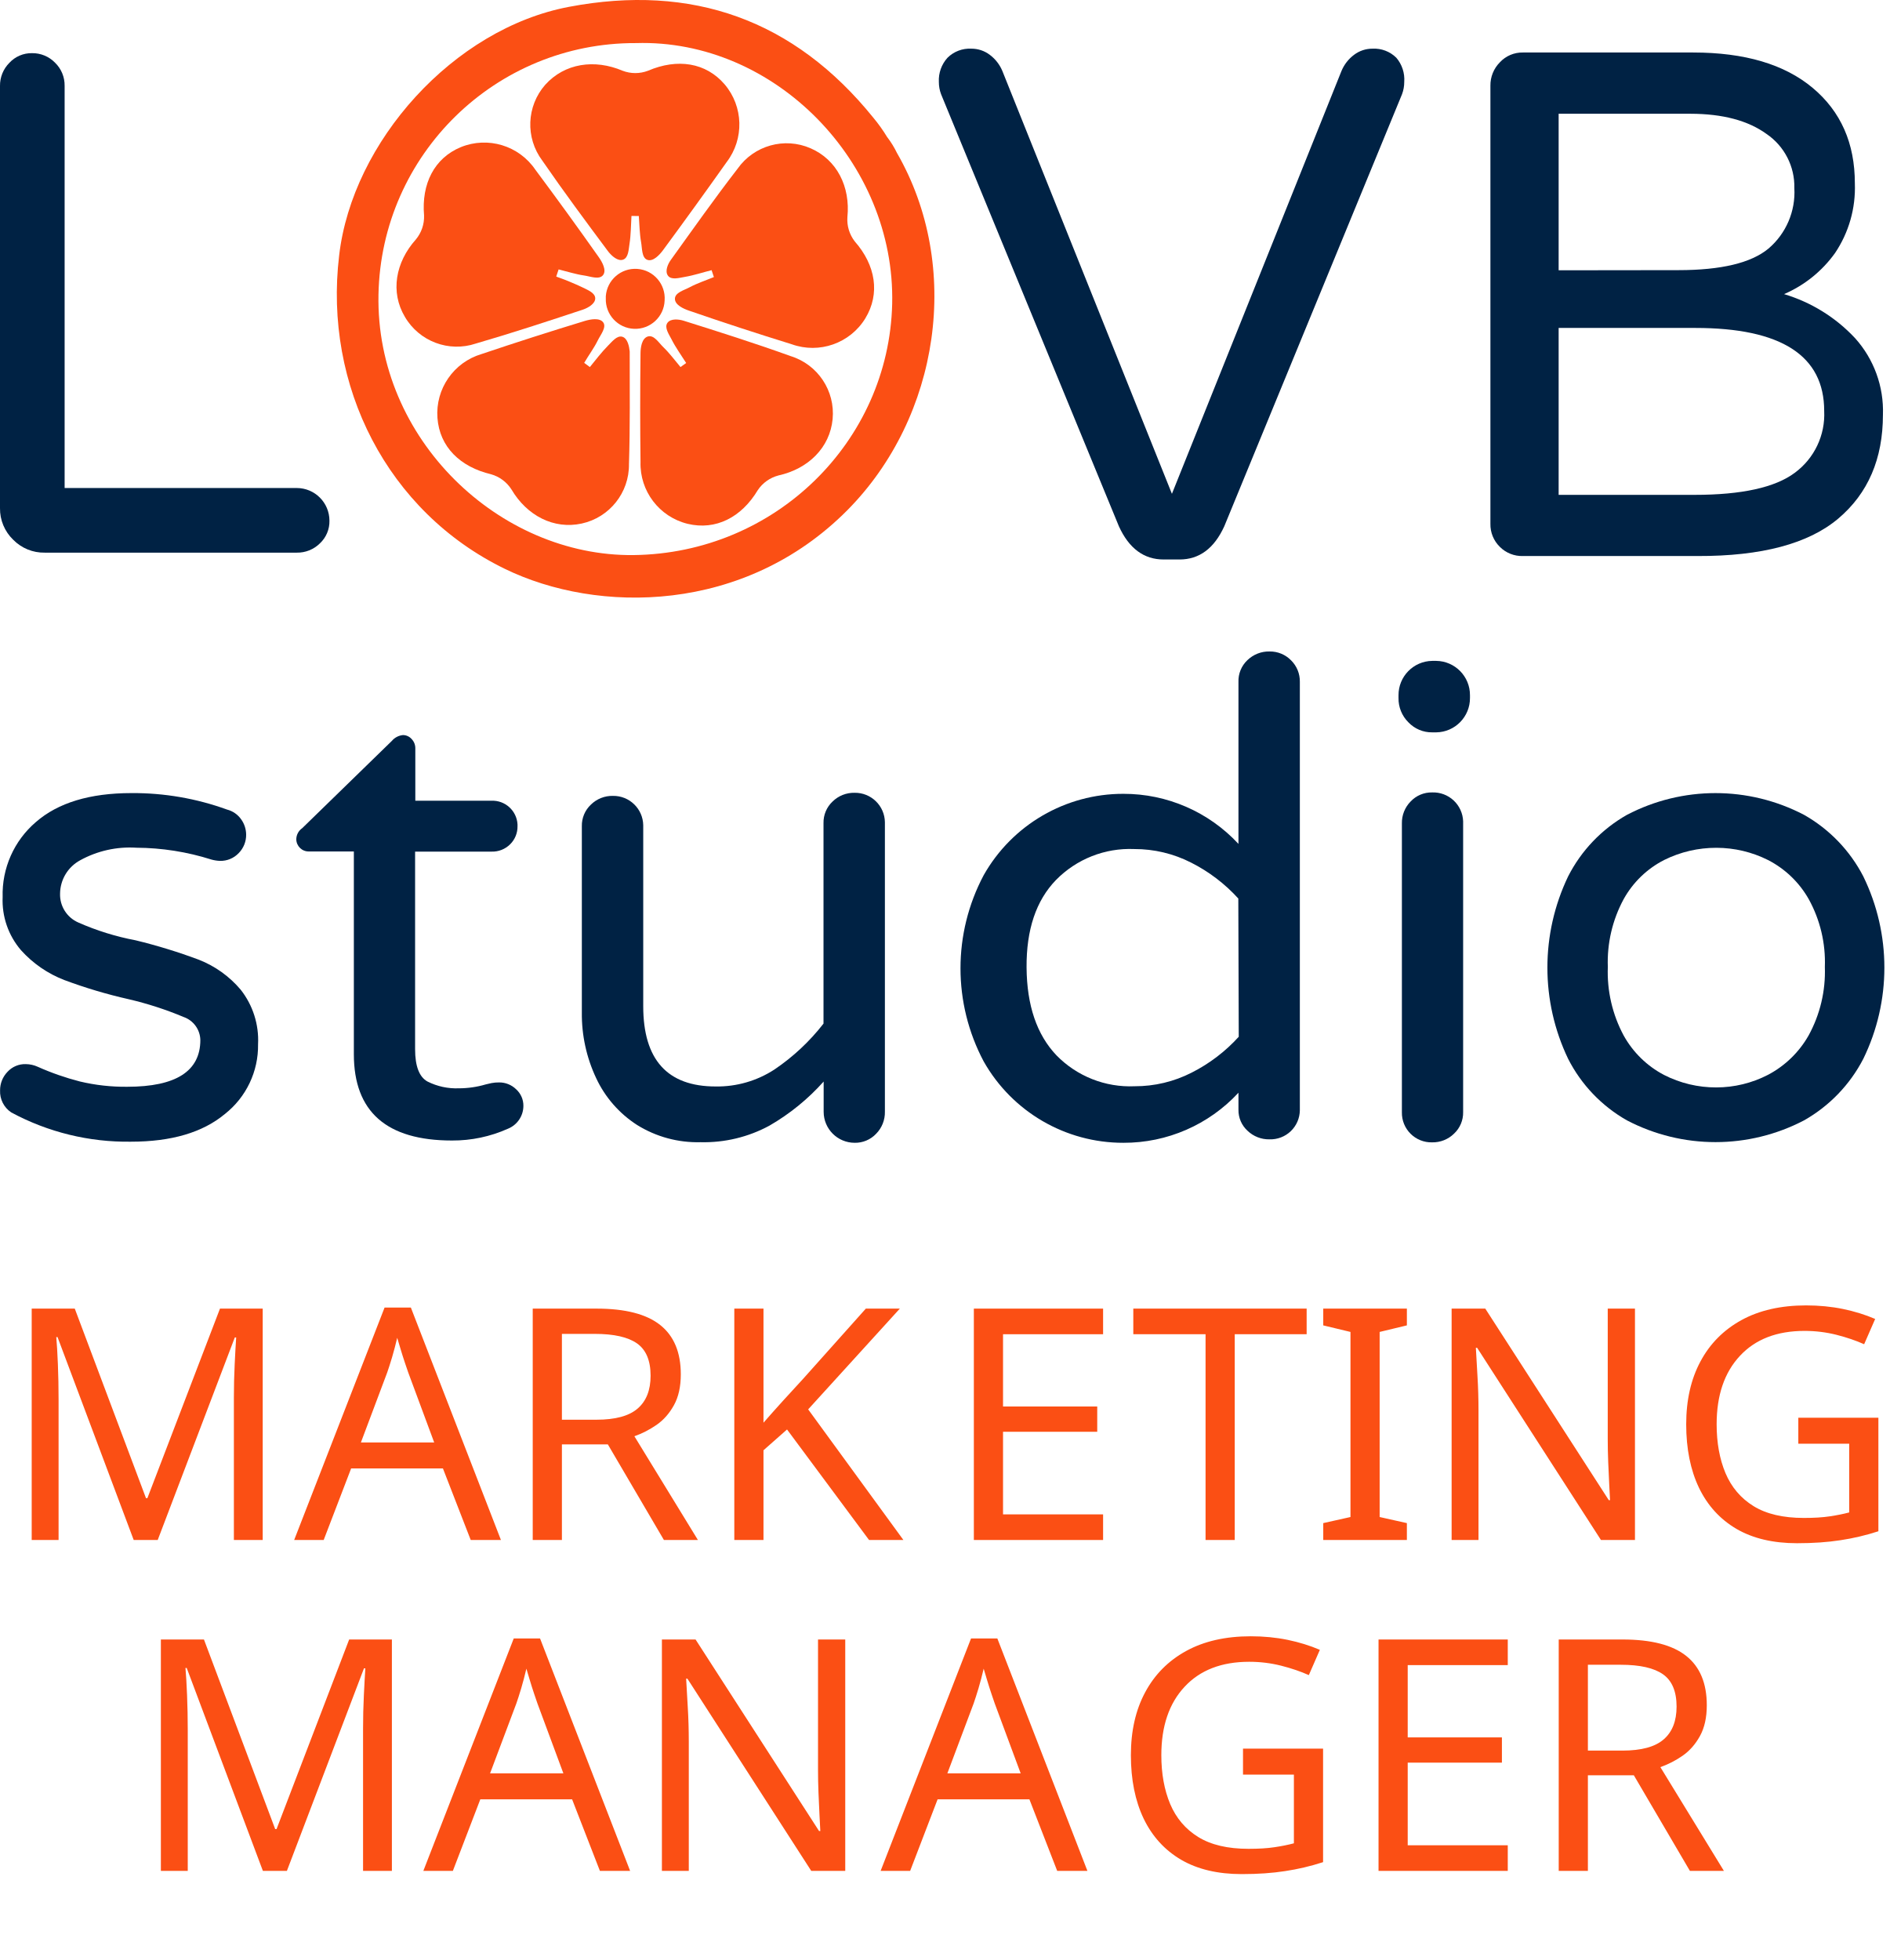
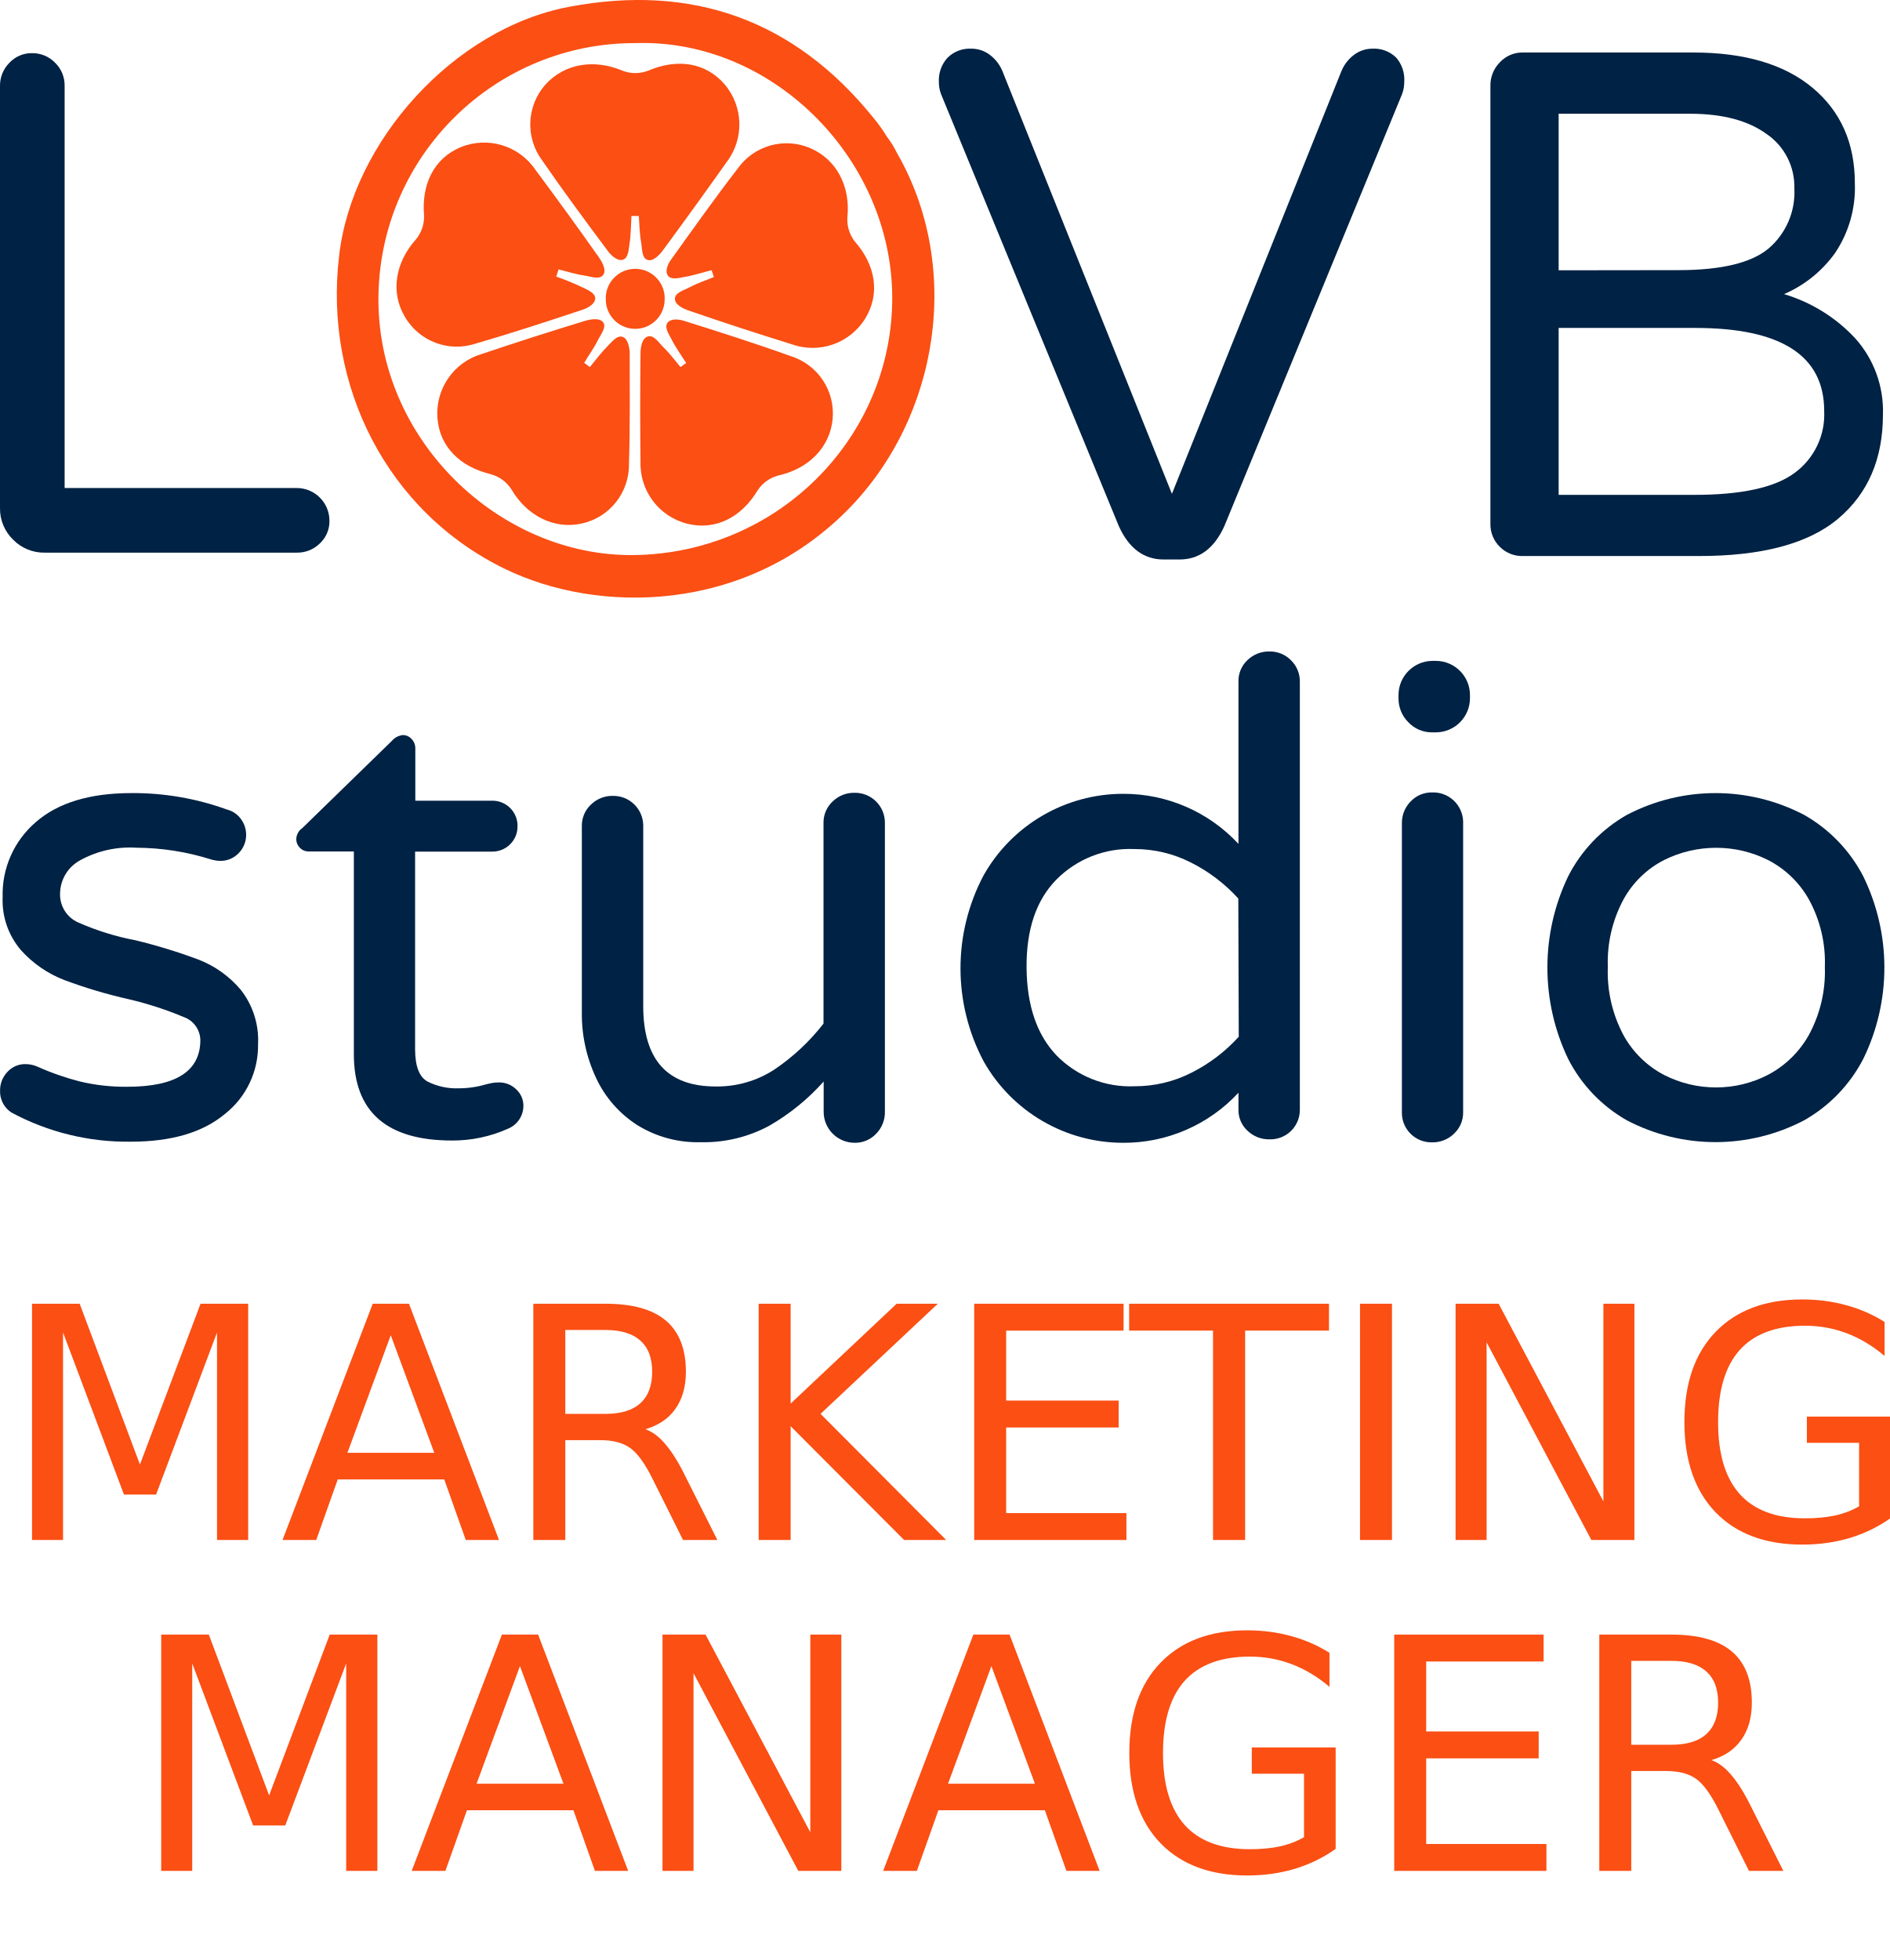
- <svg xmlns="http://www.w3.org/2000/svg" viewBox="0 0 257 266.56">
-   <defs>
-     <style>.cls-1{fill:#024;}.cls-2,.cls-3{fill:#fb4f14;}.cls-3{font-size:44.08px;font-family:Nunito-SemiBold, Nunito SemiBold;}.cls-4{letter-spacing:-0.01em;}.cls-5{letter-spacing:-0.02em;}</style>
+ <svg xmlns="http://www.w3.org/2000/svg" viewBox="0 0 257 266.56" version="1.1" id="svg3901">
+   <defs id="defs3847">
+     <style id="style3845">.cls-1{fill:#024;}.cls-2,.cls-3{fill:#fb4f14;}.cls-3{font-size:44.08px;font-family:Nunito-SemiBold, Nunito SemiBold;}.cls-4{letter-spacing:-0.01em;}.cls-5{letter-spacing:-0.02em;}</style>
  </defs>
  <g id="Capa_2" data-name="Capa 2">
    <g id="Capa_1-2" data-name="Capa 1">
      <g id="Capa_2-2" data-name="Capa 2">
        <g id="negro">
-           <path class="cls-1" d="M1.53,151.29a3.42,3.42,0,0,1-1.52-3,3.59,3.59,0,0,1,1-2.51,3.24,3.24,0,0,1,2.51-1.06,4,4,0,0,1,1.61.36,36,36,0,0,0,5.73,2,26.58,26.58,0,0,0,6.45.72q9.94,0,9.94-6.36a3.39,3.39,0,0,0-2.28-3.13,46.7,46.7,0,0,0-7.48-2.42,67.4,67.4,0,0,1-8.73-2.6,15.33,15.33,0,0,1-5.91-4.07A10.38,10.38,0,0,1,.36,122,12.92,12.92,0,0,1,4.88,111.8q4.52-3.94,13-3.94a37.36,37.36,0,0,1,13,2.24,3.36,3.36,0,0,1,1.93,1.34,3.61,3.61,0,0,1,.67,2.06,3.51,3.51,0,0,1-1,2.51,3.39,3.39,0,0,1-2.55,1.07,5,5,0,0,1-1.17-.18,34.33,34.33,0,0,0-10.21-1.61A14,14,0,0,0,10.9,117a5.21,5.21,0,0,0-2.73,4.52,4.14,4.14,0,0,0,2.48,3.94,35.62,35.62,0,0,0,7.79,2.42,75,75,0,0,1,8.6,2.64,14.24,14.24,0,0,1,5.69,4.07,11.08,11.08,0,0,1,2.37,7.43,11.83,11.83,0,0,1-4.52,9.49q-4.52,3.76-12.76,3.76A33.32,33.32,0,0,1,1.53,151.29Z" />
-           <path class="cls-1" d="M48.13,143.37V115.8H42a1.68,1.68,0,0,1-1.7-1.65s0,0,0,0a1.86,1.86,0,0,1,.81-1.52l12.18-11.86a2.26,2.26,0,0,1,1.52-.8,1.58,1.58,0,0,1,1.19.55,1.79,1.79,0,0,1,.49,1.25v7.13H66.82a3.41,3.41,0,0,1,3.57,3.22q0,.13,0,.25a3.37,3.37,0,0,1-1,2.45,3.44,3.44,0,0,1-2.56,1H56.46v26.87q0,3.47,1.69,4.4a8.72,8.72,0,0,0,4.26.92,13,13,0,0,0,3.66-.53l.78-.18a5.19,5.19,0,0,1,1.05-.09,3.27,3.27,0,0,1,2.29.92,3,3,0,0,1,1,2.27,3.36,3.36,0,0,1-2.11,3.11,18.35,18.35,0,0,1-7.6,1.6Q48.13,155.11,48.13,143.37Z" />
-           <path class="cls-1" d="M86.66,153a15.21,15.21,0,0,1-5.58-6.39,20.39,20.39,0,0,1-1.94-8.91V112.36a3.91,3.91,0,0,1,1.23-2.93,4.14,4.14,0,0,1,3-1.19,4.06,4.06,0,0,1,4.12,4s0,.08,0,.11v24.49q0,10.92,9.85,10.92a14.24,14.24,0,0,0,8-2.31,29,29,0,0,0,6.67-6.24V111.94a3.91,3.91,0,0,1,1.23-2.93,4.14,4.14,0,0,1,3-1.19,4.06,4.06,0,0,1,4.12,4s0,.08,0,.11v39.26a4.14,4.14,0,0,1-1.19,3,3.91,3.91,0,0,1-2.93,1.23,4.22,4.22,0,0,1-4.21-4.21v-4.12a29.93,29.93,0,0,1-7.38,6,18.7,18.7,0,0,1-9.36,2.25A15.57,15.57,0,0,1,86.66,153Z" />
-           <path class="cls-1" d="M175.61,89.81a4,4,0,0,0-2.93-1.21,4.19,4.19,0,0,0-3,1.17,3.89,3.89,0,0,0-1.23,3v22a21.28,21.28,0,0,0-15.65-6.81,21.78,21.78,0,0,0-19,11.06,27,27,0,0,0,0,25.34,21.78,21.78,0,0,0,19,11.06,21.21,21.21,0,0,0,15.65-6.81v2.31a3.78,3.78,0,0,0,1.23,2.86,4.19,4.19,0,0,0,3,1.17A4,4,0,0,0,176.8,151s0-.07,0-.11V92.72A4,4,0,0,0,175.61,89.81ZM168.49,141a22.11,22.11,0,0,1-6.41,4.88,16.91,16.91,0,0,1-7.75,1.85,14,14,0,0,1-10.64-4.21q-4-4.21-4.06-11.93t4-11.91a14.06,14.06,0,0,1,10.64-4.21,16.93,16.93,0,0,1,7.75,1.85,22.16,22.16,0,0,1,6.41,4.88Z" />
-           <path class="cls-1" d="M191.57,98.24a4.54,4.54,0,0,1-1.35-3.32v-.36a4.65,4.65,0,0,1,4.59-4.68h.54a4.65,4.65,0,0,1,4.59,4.68v.36a4.65,4.65,0,0,1-4.59,4.68h-.54A4.38,4.38,0,0,1,191.57,98.24Z" />
-           <path class="cls-1" d="M191.87,154.2a4,4,0,0,1-1.19-2.93V112a4.13,4.13,0,0,1,1.19-3,3.9,3.9,0,0,1,2.93-1.23,4.07,4.07,0,0,1,4.21,3.93q0,.14,0,.28v39.26a3.9,3.9,0,0,1-1.23,2.93,4.14,4.14,0,0,1-3,1.19A4,4,0,0,1,191.87,154.2Z" />
-           <path class="cls-1" d="M253.44,119.19a20.36,20.36,0,0,0-8.06-8.37,26,26,0,0,0-24.09,0,20.09,20.09,0,0,0-8,8.37,28.7,28.7,0,0,0,0,24.81,20.08,20.08,0,0,0,8,8.37,26,26,0,0,0,24.09,0,20.36,20.36,0,0,0,8.06-8.37,28.28,28.28,0,0,0,0-24.81ZM246,140.82a13.67,13.67,0,0,1-5.55,5.37,15.35,15.35,0,0,1-7,1.7,15.53,15.53,0,0,1-7.12-1.7,13.39,13.39,0,0,1-5.49-5.37,18.23,18.23,0,0,1-2.15-9.31,18,18,0,0,1,2.15-9.22,13.11,13.11,0,0,1,5.51-5.33,15.89,15.89,0,0,1,7.12-1.66,15.7,15.7,0,0,1,7,1.66,13.38,13.38,0,0,1,5.55,5.33,17.74,17.74,0,0,1,2.19,9.22,18.05,18.05,0,0,1-2.21,9.31Z" />
-           <path class="cls-1" d="M1.79,73.4A5.86,5.86,0,0,1,0,69.1V11.69A4.36,4.36,0,0,1,1.27,8.55,4.1,4.1,0,0,1,4.35,7.23a4.28,4.28,0,0,1,3.14,1.3,4.28,4.28,0,0,1,1.3,3.14v54.7H40.37a4.45,4.45,0,0,1,4.44,4.44,4.1,4.1,0,0,1-1.3,3.09,4.36,4.36,0,0,1-3.14,1.26H6.09A5.85,5.85,0,0,1,1.79,73.4Z" />
-           <path class="cls-1" d="M152.19,71.58,128,12.81a4.71,4.71,0,0,1-.3-1.67,4.55,4.55,0,0,1,1.18-3.29,4.28,4.28,0,0,1,3.24-1.23,4.12,4.12,0,0,1,2.5.83,5.27,5.27,0,0,1,1.72,2.21l23.06,57.5,23.06-57.5a5.26,5.26,0,0,1,1.72-2.21,4.11,4.11,0,0,1,2.5-.83,4.28,4.28,0,0,1,3.24,1.23A4.55,4.55,0,0,1,191,11.14a4.71,4.71,0,0,1-.3,1.67L166.52,71.58q-2.06,4.51-6.08,4.51h-2.15Q154.25,76.1,152.19,71.58Z" />
-           <path class="cls-1" d="M204,74.37a4.26,4.26,0,0,1-1.28-3.14V11.65A4.43,4.43,0,0,1,204,8.48a4.17,4.17,0,0,1,3.15-1.34H230.3q10.5,0,16.25,4.81t5.74,13a15.89,15.89,0,0,1-2.7,9.47A16.61,16.61,0,0,1,242.66,40a21.71,21.71,0,0,1,9.67,6,14.8,14.8,0,0,1,3.78,10.4q0,9-6.08,14.13t-19.14,5.09H207.15A4.26,4.26,0,0,1,204,74.37Zm24.29-37.63q8.73,0,12.26-2.94a10.05,10.05,0,0,0,3.51-8.22,8.65,8.65,0,0,0-3.78-7.36q-3.78-2.74-10.35-2.75H212V36.76Zm2.21,30.56q9.6,0,13.62-3a9.85,9.85,0,0,0,4-8.41q0-11.29-17.53-11.29H212V67.3Z" />
+           <path class="cls-1" d="M1.53,151.29a3.42,3.42,0,0,1-1.52-3,3.59,3.59,0,0,1,1-2.51,3.24,3.24,0,0,1,2.51-1.06,4,4,0,0,1,1.61.36,36,36,0,0,0,5.73,2,26.58,26.58,0,0,0,6.45.72q9.94,0,9.94-6.36a3.39,3.39,0,0,0-2.28-3.13,46.7,46.7,0,0,0-7.48-2.42,67.4,67.4,0,0,1-8.73-2.6,15.33,15.33,0,0,1-5.91-4.07A10.38,10.38,0,0,1,.36,122,12.92,12.92,0,0,1,4.88,111.8q4.52-3.94,13-3.94a37.36,37.36,0,0,1,13,2.24,3.36,3.36,0,0,1,1.93,1.34,3.61,3.61,0,0,1,.67,2.06,3.51,3.51,0,0,1-1,2.51,3.39,3.39,0,0,1-2.55,1.07,5,5,0,0,1-1.17-.18,34.33,34.33,0,0,0-10.21-1.61A14,14,0,0,0,10.9,117a5.21,5.21,0,0,0-2.73,4.52,4.14,4.14,0,0,0,2.48,3.94,35.62,35.62,0,0,0,7.79,2.42,75,75,0,0,1,8.6,2.64,14.24,14.24,0,0,1,5.69,4.07,11.08,11.08,0,0,1,2.37,7.43,11.83,11.83,0,0,1-4.52,9.49q-4.52,3.76-12.76,3.76A33.32,33.32,0,0,1,1.53,151.29Z" id="path3851" />
+           <path class="cls-1" d="M48.13,143.37V115.8H42a1.68,1.68,0,0,1-1.7-1.65s0,0,0,0a1.86,1.86,0,0,1,.81-1.52l12.18-11.86a2.26,2.26,0,0,1,1.52-.8,1.58,1.58,0,0,1,1.19.55,1.79,1.79,0,0,1,.49,1.25v7.13H66.82a3.41,3.41,0,0,1,3.57,3.22q0,.13,0,.25a3.37,3.37,0,0,1-1,2.45,3.44,3.44,0,0,1-2.56,1H56.46v26.87q0,3.47,1.69,4.4a8.72,8.72,0,0,0,4.26.92,13,13,0,0,0,3.66-.53l.78-.18a5.19,5.19,0,0,1,1.05-.09,3.27,3.27,0,0,1,2.29.92,3,3,0,0,1,1,2.27,3.36,3.36,0,0,1-2.11,3.11,18.35,18.35,0,0,1-7.6,1.6Q48.13,155.11,48.13,143.37Z" id="path3853" />
+           <path class="cls-1" d="M86.66,153a15.21,15.21,0,0,1-5.58-6.39,20.39,20.39,0,0,1-1.94-8.91V112.36a3.91,3.91,0,0,1,1.23-2.93,4.14,4.14,0,0,1,3-1.19,4.06,4.06,0,0,1,4.12,4s0,.08,0,.11v24.49q0,10.92,9.85,10.92a14.24,14.24,0,0,0,8-2.31,29,29,0,0,0,6.67-6.24V111.94a3.91,3.91,0,0,1,1.23-2.93,4.14,4.14,0,0,1,3-1.19,4.06,4.06,0,0,1,4.12,4s0,.08,0,.11v39.26a4.14,4.14,0,0,1-1.19,3,3.91,3.91,0,0,1-2.93,1.23,4.22,4.22,0,0,1-4.21-4.21v-4.12a29.93,29.93,0,0,1-7.38,6,18.7,18.7,0,0,1-9.36,2.25A15.57,15.57,0,0,1,86.66,153Z" id="path3855" />
+           <path class="cls-1" d="M175.61,89.81a4,4,0,0,0-2.93-1.21,4.19,4.19,0,0,0-3,1.17,3.89,3.89,0,0,0-1.23,3v22a21.28,21.28,0,0,0-15.65-6.81,21.78,21.78,0,0,0-19,11.06,27,27,0,0,0,0,25.34,21.78,21.78,0,0,0,19,11.06,21.21,21.21,0,0,0,15.65-6.81v2.31a3.78,3.78,0,0,0,1.23,2.86,4.19,4.19,0,0,0,3,1.17A4,4,0,0,0,176.8,151s0-.07,0-.11V92.72A4,4,0,0,0,175.61,89.81ZM168.49,141a22.11,22.11,0,0,1-6.41,4.88,16.91,16.91,0,0,1-7.75,1.85,14,14,0,0,1-10.64-4.21q-4-4.21-4.06-11.93t4-11.91a14.06,14.06,0,0,1,10.64-4.21,16.93,16.93,0,0,1,7.75,1.85,22.16,22.16,0,0,1,6.41,4.88Z" id="path3857" />
+           <path class="cls-1" d="M191.57,98.24a4.54,4.54,0,0,1-1.35-3.32v-.36a4.65,4.65,0,0,1,4.59-4.68h.54a4.65,4.65,0,0,1,4.59,4.68v.36a4.65,4.65,0,0,1-4.59,4.68h-.54A4.38,4.38,0,0,1,191.57,98.24Z" id="path3859" />
+           <path class="cls-1" d="M191.87,154.2a4,4,0,0,1-1.19-2.93V112a4.13,4.13,0,0,1,1.19-3,3.9,3.9,0,0,1,2.93-1.23,4.07,4.07,0,0,1,4.21,3.93q0,.14,0,.28v39.26a3.9,3.9,0,0,1-1.23,2.93,4.14,4.14,0,0,1-3,1.19A4,4,0,0,1,191.87,154.2Z" id="path3861" />
+           <path class="cls-1" d="M253.44,119.19a20.36,20.36,0,0,0-8.06-8.37,26,26,0,0,0-24.09,0,20.09,20.09,0,0,0-8,8.37,28.7,28.7,0,0,0,0,24.81,20.08,20.08,0,0,0,8,8.37,26,26,0,0,0,24.09,0,20.36,20.36,0,0,0,8.06-8.37,28.28,28.28,0,0,0,0-24.81ZM246,140.82a13.67,13.67,0,0,1-5.55,5.37,15.35,15.35,0,0,1-7,1.7,15.53,15.53,0,0,1-7.12-1.7,13.39,13.39,0,0,1-5.49-5.37,18.23,18.23,0,0,1-2.15-9.31,18,18,0,0,1,2.15-9.22,13.11,13.11,0,0,1,5.51-5.33,15.89,15.89,0,0,1,7.12-1.66,15.7,15.7,0,0,1,7,1.66,13.38,13.38,0,0,1,5.55,5.33,17.74,17.74,0,0,1,2.19,9.22,18.05,18.05,0,0,1-2.21,9.31Z" id="path3863" />
+           <path class="cls-1" d="M1.79,73.4A5.86,5.86,0,0,1,0,69.1V11.69A4.36,4.36,0,0,1,1.27,8.55,4.1,4.1,0,0,1,4.35,7.23a4.28,4.28,0,0,1,3.14,1.3,4.28,4.28,0,0,1,1.3,3.14v54.7H40.37a4.45,4.45,0,0,1,4.44,4.44,4.1,4.1,0,0,1-1.3,3.09,4.36,4.36,0,0,1-3.14,1.26H6.09A5.85,5.85,0,0,1,1.79,73.4Z" id="path3865" />
+           <path class="cls-1" d="M152.19,71.58,128,12.81a4.71,4.71,0,0,1-.3-1.67,4.55,4.55,0,0,1,1.18-3.29,4.28,4.28,0,0,1,3.24-1.23,4.12,4.12,0,0,1,2.5.83,5.27,5.27,0,0,1,1.72,2.21l23.06,57.5,23.06-57.5a5.26,5.26,0,0,1,1.72-2.21,4.11,4.11,0,0,1,2.5-.83,4.28,4.28,0,0,1,3.24,1.23A4.55,4.55,0,0,1,191,11.14a4.71,4.71,0,0,1-.3,1.67L166.52,71.58q-2.06,4.51-6.08,4.51h-2.15Q154.25,76.1,152.19,71.58Z" id="path3867" />
+           <path class="cls-1" d="M204,74.37a4.26,4.26,0,0,1-1.28-3.14V11.65A4.43,4.43,0,0,1,204,8.48a4.17,4.17,0,0,1,3.15-1.34H230.3q10.5,0,16.25,4.81t5.74,13a15.89,15.89,0,0,1-2.7,9.47A16.61,16.61,0,0,1,242.66,40a21.71,21.71,0,0,1,9.67,6,14.8,14.8,0,0,1,3.78,10.4q0,9-6.08,14.13t-19.14,5.09H207.15A4.26,4.26,0,0,1,204,74.37Zm24.29-37.63q8.73,0,12.26-2.94a10.05,10.05,0,0,0,3.51-8.22,8.65,8.65,0,0,0-3.78-7.36q-3.78-2.74-10.35-2.75H212V36.76Zm2.21,30.56q9.6,0,13.62-3a9.85,9.85,0,0,0,4-8.41q0-11.29-17.53-11.29H212V67.3Z" id="path3869" />
          <g id="g901-6-8">
            <path id="path903-2-7" class="cls-2" d="M93.33,49.37c-.68-1.08-1.44-2.12-2-3.24-.34-.66-1-1.59-.55-2.22s1.57-.49,2.21-.29c4.87,1.53,9.75,3.08,14.55,4.81A8.16,8.16,0,0,1,113.25,57c-.37,3.87-3.3,6.76-7.36,7.66a4.85,4.85,0,0,0-2.82,2c-2.22,3.7-5.71,5.5-9.54,4.58a8.41,8.41,0,0,1-6.41-8.41q-.09-7.38,0-14.76c0-.77.16-2.06,1-2.31s1.49.87,2.1,1.45c.86.83,1.57,1.8,2.34,2.71l.81-.58" />
          </g>
          <g id="g905-9-9">
            <path id="path907-1-2" class="cls-2" d="M80.23,49.92c.82-1,1.57-2,2.48-2.92.53-.52,1.21-1.42,1.94-1.2s.93,1.34,1,2c0,5.09.06,10.21-.1,15.32a8.17,8.17,0,0,1-6.42,8.08c-3.8.83-7.45-1.06-9.56-4.63a4.85,4.85,0,0,0-2.78-2.07c-4.21-1-7-3.73-7.29-7.66a8.42,8.42,0,0,1,6-8.69q7-2.36,14.07-4.51c.74-.22,2-.46,2.48.21s-.37,1.68-.74,2.44c-.52,1.06-1.23,2-1.85,3.06l.8.59" />
          </g>
          <g id="g909-2-0">
            <path id="path911-7-2" class="cls-2" d="M90.4,40.87a4,4,0,0,1-8-.3q0-.15,0-.29a4,4,0,0,1,8,.58" />
          </g>
          <g id="g913-0-3">
            <path id="path915-9-7" class="cls-2" d="M86.48,5.86a34.88,34.88,0,0,0-35,34.2C51.08,59.75,67.95,75.7,86.18,75.49c19.28-.23,34.71-15.44,35.17-34.14.46-19.29-16-36.07-34.85-35.49m34.2,12.82A12.38,12.38,0,0,1,122,20.8c8.88,15.4,5.84,35.86-6.72,48.56-14,14.13-34,14.16-46.62,8C52.71,69.6,44,52.5,46.13,34.74,47.92,19.27,61.68,3.9,77.39.93,94.11-2.24,108,2.66,118.78,16a21.45,21.45,0,0,1,1.91,2.68" />
          </g>
          <g id="g917-3-5">
            <path id="path919-6-9" class="cls-2" d="M85.89,29.37c-.08,1.27-.07,2.56-.27,3.82-.12.73-.13,1.85-.86,2.12s-1.56-.52-2-1.06c-3.05-4.09-6.1-8.2-9-12.41a8.19,8.19,0,0,1,.4-10.31C76.8,8.6,80.86,8,84.68,9.62a4.85,4.85,0,0,0,3.46,0c4-1.71,7.87-1.12,10.42,1.85a8.43,8.43,0,0,1,.28,10.57q-4.25,6-8.67,12c-.46.62-1.34,1.58-2.12,1.3s-.7-1.57-.85-2.4c-.21-1.17-.22-2.37-.31-3.56Z" />
          </g>
          <g id="g921-0-2">
            <path id="path923-6-2" class="cls-2" d="M96.84,36.73c-1.24.31-2.46.72-3.7.93-.74.12-1.81.46-2.28-.16s0-1.64.41-2.19c3-4.17,5.93-8.33,9.05-12.36a8.15,8.15,0,0,1,9.94-2.78c3.57,1.55,5.42,5.22,5,9.36a4.84,4.84,0,0,0,1,3.3c2.85,3.24,3.48,7.12,1.43,10.48a8.41,8.41,0,0,1-10,3.51q-7.05-2.18-14-4.58c-.73-.25-1.91-.78-1.89-1.62s1.28-1.16,2-1.55c1.05-.56,2.19-.93,3.3-1.39l-.31-.93" />
          </g>
          <g id="g925-2-8">
            <path id="path927-6-9" class="cls-2" d="M75.67,37.62a37.51,37.51,0,0,1,3.55,1.46c.66.34,1.72.72,1.74,1.48s-1,1.31-1.62,1.53c-4.85,1.61-9.72,3.21-14.61,4.63a8.17,8.17,0,0,1-9.66-3.63c-2-3.36-1.29-7.41,1.49-10.52a4.84,4.84,0,0,0,1.12-3.27c-.37-4.3,1.39-7.8,5-9.29a8.42,8.42,0,0,1,10.13,3.06Q77.23,29,81.46,35c.44.63,1.08,1.76.56,2.42s-1.72.17-2.55.05c-1.18-.17-2.31-.54-3.49-.83l-.31.93" />
          </g>
        </g>
      </g>
-       <text class="cls-3" transform="translate(0.03 209.44)">MARK<tspan class="cls-4" x="128.15" y="0">E</tspan>
-         <tspan x="153.68" y="0">TING</tspan>
-         <tspan x="17.57" y="45">MAN</tspan>
-         <tspan class="cls-5" x="119.75" y="45">A</tspan>
-         <tspan x="151.1" y="45">GER</tspan>
-       </text>
+       <g aria-label="MARKETINGMANAGER" transform="translate(0.03 209.44)" style="font-size:44.08px;font-family:Nunito-SemiBold, 'Nunito SemiBold';fill:#fb4f14" id="text3897">
+         <path d="m 4.326,-32.134 h 6.479 l 8.2,21.868 8.243,-21.868 h 6.479 V 0 H 29.487 V -28.217 L 21.201,-6.177 H 16.831 L 8.545,-28.217 V 0 H 4.326 Z" style="font-size:44.08px;font-family:Nunito-SemiBold, 'Nunito SemiBold';fill:#fb4f14" id="path4712" />
+         <path d="m 53.12,-27.851 -5.897,15.992 h 11.816 z m -2.454,-4.283 h 4.929 L 67.842,0 H 63.322 L 60.395,-8.243 H 45.909 L 42.982,0 h -4.584 z" style="font-size:44.08px;font-family:Nunito-SemiBold, 'Nunito SemiBold';fill:#fb4f14" id="path4714" />
+         <path d="m 87.751,-15.066 q 1.399,0.474 2.712,2.023 1.334,1.55 2.669,4.262 L 97.544,0 H 92.874 L 88.763,-8.243 Q 87.17,-11.472 85.663,-12.527 84.178,-13.581 81.595,-13.581 H 76.86 V 0 h -4.348 v -32.134 h 9.815 q 5.51,0 8.222,2.303 2.712,2.303 2.712,6.952 0,3.035 -1.421,5.036 -1.399,2.002 -4.089,2.777 z m -10.891,-13.495 v 11.407 h 5.467 q 3.142,0 4.735,-1.442 1.614,-1.464 1.614,-4.283 0,-2.82 -1.614,-4.24 -1.593,-1.442 -4.735,-1.442 z" style="font-size:44.08px;font-family:Nunito-SemiBold, 'Nunito SemiBold';fill:#fb4f14" id="path4716" />
+         <path d="m 103.162,-32.134 h 4.348 v 13.581 l 14.421,-13.581 h 5.596 L 111.578,-17.154 128.667,0 h -5.725 l -15.432,-15.475 V 0 h -4.348 z" style="font-size:44.08px;font-family:Nunito-SemiBold, 'Nunito SemiBold';fill:#fb4f14" id="path4718" />
+         <path d="m 132.476,-32.134 h 20.318 v 3.659 h -15.97 v 9.513 h 15.303 v 3.659 h -15.303 v 11.644 h 16.358 V 0 h -20.706 z" style="letter-spacing:-0.01em" id="path4720" />
+         <path d="m 153.551,-32.134 h 27.184 v 3.659 H 169.328 V 0 h -4.369 v -28.476 h -11.407 z" style="" id="path4722" />
+         <path d="m 184.954,-32.134 h 4.348 V 0 h -4.348 z" style="" id="path4724" />
+         <path d="m 197.954,-32.134 h 5.854 l 14.249,26.883 v -26.883 h 4.219 V 0 h -5.854 L 202.172,-26.883 V 0 h -4.219 z" style="" id="path4726" />
+         <path d="m 252.838,-4.584 v -8.631 h -7.103 v -3.573 h 11.407 v 13.797 q -2.518,1.786 -5.553,2.712 -3.035,0.904 -6.479,0.904 -7.533,0 -11.795,-4.391 -4.24,-4.412 -4.24,-12.268 0,-7.878 4.24,-12.268 4.262,-4.412 11.795,-4.412 3.142,0 5.962,0.775 2.841,0.775 5.23,2.281 v 4.628 q -2.411,-2.045 -5.123,-3.078 -2.712,-1.033 -5.704,-1.033 -5.897,0 -8.868,3.293 -2.949,3.293 -2.949,9.815 0,6.5 2.949,9.793 2.97,3.293 8.868,3.293 2.303,0 4.111,-0.387 1.808,-0.409 3.25,-1.248 z" style="" id="path4728" />
+         <path d="m 21.896,12.866 h 6.479 l 8.2,21.868 8.243,-21.868 h 6.479 V 45 H 47.057 V 16.783 L 38.771,38.823 H 34.401 L 26.115,16.783 V 45 h -4.219 z" style="" id="path4730" />
+         <path d="m 70.69,17.149 -5.897,15.992 h 11.816 z m -2.454,-4.283 h 4.929 L 85.412,45 H 80.892 L 77.965,36.757 H 63.479 L 60.552,45 h -4.584 z" style="" id="path4732" />
+         <path d="m 90.082,12.866 h 5.854 L 110.185,39.748 V 12.866 h 4.219 V 45 h -5.854 L 94.301,18.117 V 45 h -4.219 z" style="" id="path4734" />
+         <path d="m 134.816,17.149 -5.897,15.992 h 11.816 z m -2.454,-4.283 h 4.929 L 149.538,45 h -4.52 l -2.927,-8.243 H 127.606 L 124.679,45 h -4.584 z" style="letter-spacing:-0.02em" id="path4736" />
+         <path d="m 177.337,40.416 v -8.631 h -7.103 v -3.573 h 11.407 v 13.797 q -2.518,1.786 -5.553,2.712 -3.035,0.904 -6.479,0.904 -7.533,0 -11.795,-4.391 -4.24,-4.412 -4.24,-12.268 0,-7.878 4.24,-12.268 4.262,-4.412 11.795,-4.412 3.142,0 5.962,0.775 2.841,0.775 5.23,2.281 v 4.628 q -2.411,-2.045 -5.123,-3.078 -2.712,-1.033 -5.704,-1.033 -5.897,0 -8.868,3.293 -2.949,3.293 -2.949,9.815 0,6.5 2.949,9.793 2.97,3.293 8.868,3.293 2.303,0 4.111,-0.387 1.808,-0.409 3.25,-1.248 z" style="" id="path4738" />
+         <path d="m 189.605,12.866 h 20.318 v 3.659 h -15.97 v 9.513 h 15.303 v 3.659 h -15.303 v 11.644 h 16.358 V 45 h -20.706 z" style="" id="path4740" />
+         <path d="m 232.738,29.934 q 1.399,0.474 2.712,2.023 1.334,1.55 2.669,4.262 L 242.532,45 h -4.671 l -4.111,-8.243 q -1.593,-3.229 -3.099,-4.283 -1.485,-1.055 -4.068,-1.055 h -4.735 V 45 h -4.348 V 12.866 h 9.815 q 5.51,0 8.222,2.303 2.712,2.303 2.712,6.952 0,3.035 -1.421,5.036 -1.399,2.002 -4.089,2.777 z M 221.848,16.438 V 27.846 h 5.467 q 3.142,0 4.735,-1.442 1.614,-1.464 1.614,-4.283 0,-2.82 -1.614,-4.24 -1.593,-1.442 -4.735,-1.442 z" style="" id="path4742" />
+       </g>
    </g>
  </g>
</svg>
